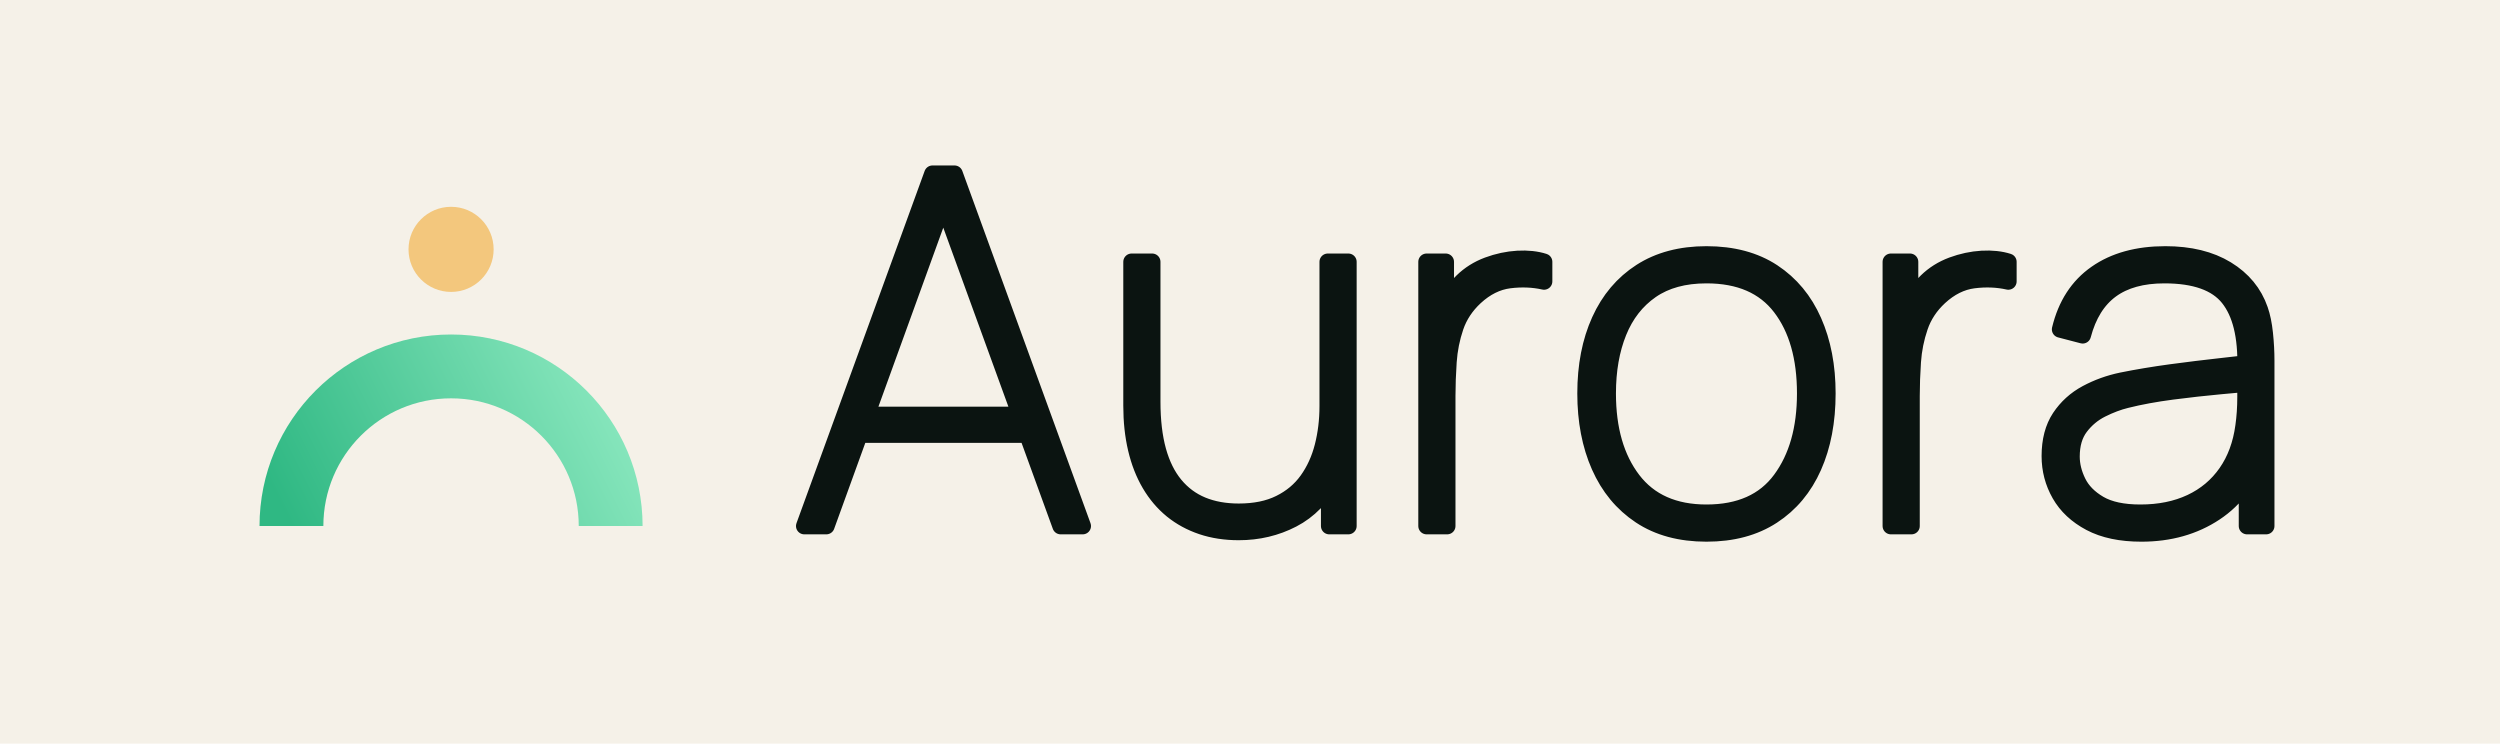
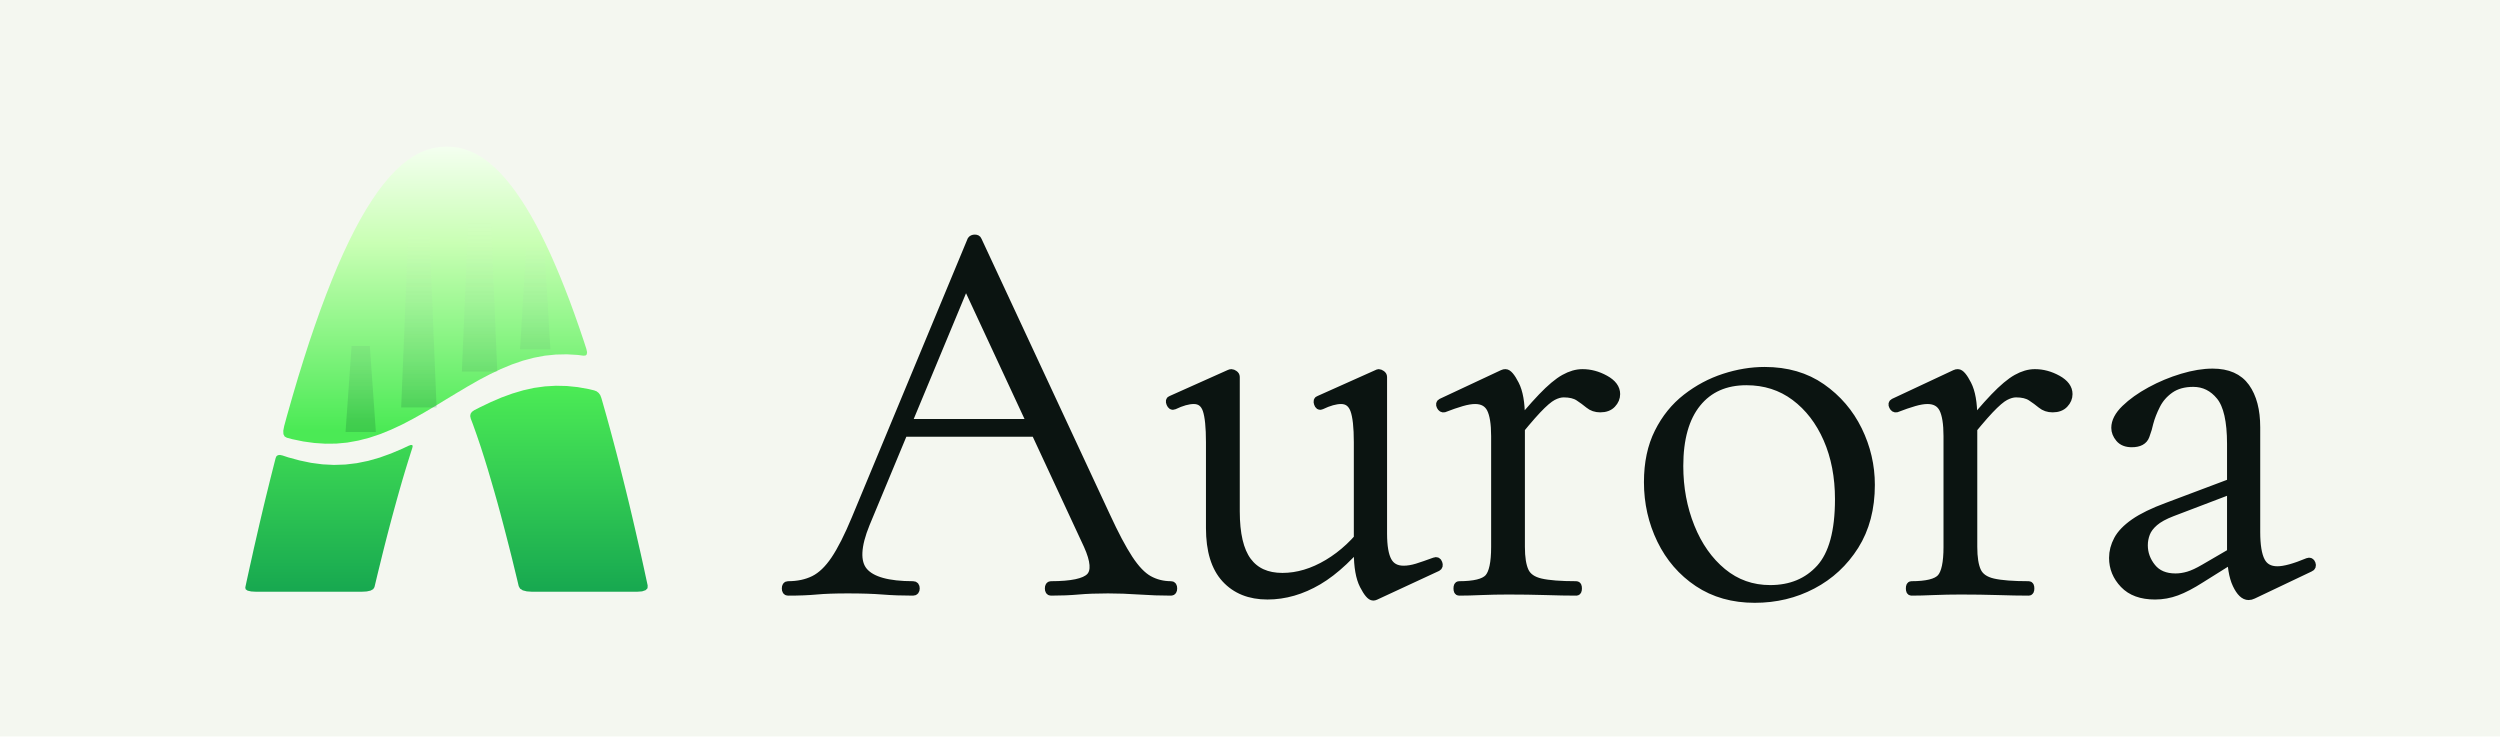
- <svg xmlns="http://www.w3.org/2000/svg" viewBox="0 0 511 152" width="511" height="152">
+ <svg xmlns="http://www.w3.org/2000/svg" viewBox="0 0 516 152" width="516" height="152">
  <defs>
-     <linearGradient id="lk" gradientUnits="userSpaceOnUse" x1="59.57" y1="107.52" x2="124.82" y2="74.89">
-       <stop offset="0" stop-color="#2FB883" />
-       <stop offset="1" stop-color="#8BE8BF" />
+     <linearGradient id="lkd" gradientUnits="userSpaceOnUse" x1="0" y1="30.26" x2="0" y2="88.73">
+       <stop offset="0" stop-color="#F4FFF0" />
+       <stop offset="0.34" stop-color="#C9FFB4" />
+       <stop offset="1" stop-color="#4BEA55" />
+     </linearGradient>
+     <linearGradient id="lkl" gradientUnits="userSpaceOnUse" x1="0" y1="80.38" x2="0" y2="122.14">
+       <stop offset="0" stop-color="#4BEA55" />
+       <stop offset="1" stop-color="#17A850" />
+     </linearGradient>
+     <linearGradient id="lkr" gradientUnits="userSpaceOnUse" x1="0" y1="44.88" x2="0" y2="86.64">
+       <stop offset="0" stop-color="#FFFFFF" stop-opacity="0" />
+       <stop offset="1" stop-color="#0B5A2A" stop-opacity="0.20" />
    </linearGradient>
  </defs>
-   <rect width="511" height="152" fill="#F5F1E8" />
-   <path d="M59.57,107.52 A32.62,32.62 0 0 1 124.82,107.52" fill="none" stroke="url(#lk)" stroke-width="13.05" stroke-linecap="butt" />
-   <circle cx="92.20" cy="50.97" r="8.70" fill="#F3C77D" />
-   <path d="M164.40,107.52L190.60,35.52L195.10,35.52L221.30,107.52L216.80,107.52L191.30,37.42L194.30,37.42L168.90,107.52L164.40,107.52ZM174.40,88.82L174.40,84.82L211.20,84.82L211.20,88.82L174.40,88.82ZM253.20,108.72Q249.10,108.72 245.67,107.57Q242.25,106.42 239.57,104.25Q236.90,102.07 235.05,98.92Q233.20,95.77 232.25,91.75Q231.30,87.72 231.30,82.92L231.30,53.52L235.50,53.52L235.50,82.12Q235.50,87.87 236.67,92.12Q237.85,96.37 240.15,99.14Q242.45,101.92 245.72,103.27Q249.00,104.62 253.20,104.62Q258.15,104.62 261.62,102.89Q265.10,101.17 267.25,98.17Q269.40,95.17 270.40,91.27Q271.40,87.37 271.40,83.02L275.30,82.92Q275.30,92.17 272.25,97.84Q269.20,103.52 264.17,106.12Q259.15,108.72 253.20,108.72ZM271.70,107.52L271.70,96.52L271.40,96.52L271.40,53.52L275.60,53.52L275.60,107.52L271.70,107.52ZM291.60,107.52L291.60,53.52L295.50,53.52L295.50,66.42L294.20,64.72Q295.05,62.52 296.35,60.62Q297.65,58.72 298.90,57.52Q301.10,55.37 304.12,54.24Q307.15,53.12 310.20,52.94Q313.25,52.77 315.60,53.52L315.60,57.52Q312.25,56.77 308.50,57.24Q304.75,57.72 301.50,60.72Q298.65,63.37 297.47,66.82Q296.30,70.27 296.05,73.94Q295.80,77.62 295.80,80.92L295.80,107.52L291.60,107.52ZM348.80,109.02Q340.80,109.02 335.30,105.37Q329.80,101.72 326.95,95.27Q324.10,88.82 324.10,80.42Q324.10,71.92 327.00,65.52Q329.90,59.12 335.42,55.57Q340.95,52.02 348.80,52.02Q356.85,52.02 362.35,55.64Q367.85,59.27 370.67,65.67Q373.50,72.07 373.50,80.42Q373.50,88.97 370.65,95.39Q367.80,101.82 362.27,105.42Q356.75,109.02 348.80,109.02ZM348.80,104.82Q359.00,104.82 364.00,98.04Q369.00,91.27 369.00,80.42Q369.00,69.37 363.98,62.80Q358.95,56.22 348.80,56.22Q341.95,56.22 337.47,59.32Q333.00,62.42 330.80,67.87Q328.60,73.32 328.60,80.42Q328.60,91.42 333.72,98.12Q338.85,104.82 348.80,104.82ZM386.50,107.52L386.50,53.52L390.40,53.52L390.40,66.42L389.10,64.72Q389.95,62.52 391.25,60.62Q392.55,58.72 393.80,57.52Q396.00,55.37 399.02,54.24Q402.05,53.12 405.10,52.94Q408.15,52.77 410.50,53.52L410.50,57.52Q407.15,56.77 403.40,57.24Q399.65,57.72 396.40,60.72Q393.55,63.37 392.38,66.82Q391.20,70.27 390.95,73.94Q390.70,77.62 390.70,80.92L390.70,107.52L386.50,107.52ZM437.70,109.02Q431.40,109.02 427.25,106.82Q423.10,104.62 421.05,101.02Q419.00,97.42 419.00,93.22Q419.00,88.47 421.07,85.34Q423.15,82.22 426.50,80.42Q429.85,78.62 433.70,77.82Q438.40,76.87 443.77,76.14Q449.15,75.42 453.70,74.92Q458.25,74.42 460.50,74.12L459.00,75.12Q459.25,65.57 455.52,60.89Q451.80,56.22 442.40,56.22Q435.60,56.22 431.48,59.24Q427.35,62.27 425.70,68.52L421.10,67.32Q422.90,59.82 428.48,55.92Q434.05,52.02 442.60,52.02Q450.10,52.02 455.10,55.07Q460.10,58.12 461.90,63.32Q462.60,65.32 462.90,68.17Q463.20,71.02 463.20,73.72L463.20,107.52L459.30,107.52L459.30,92.72L461.30,92.82Q459.15,100.52 452.75,104.77Q446.35,109.02 437.70,109.02ZM437.50,104.82Q443.35,104.82 447.83,102.72Q452.30,100.62 455.08,96.64Q457.85,92.67 458.60,87.12Q459.00,84.32 459.00,81.12Q459.00,77.92 459.00,76.52L461.20,78.22Q458.55,78.47 453.88,78.89Q449.20,79.32 444.00,79.99Q438.80,80.67 434.60,81.72Q432.15,82.32 429.55,83.62Q426.95,84.92 425.17,87.27Q423.40,89.62 423.40,93.32Q423.40,95.92 424.70,98.57Q426.00,101.22 429.07,103.02Q432.15,104.82 437.50,104.82Z" fill="#0B1411" stroke="#0B1411" stroke-width="3.40" stroke-linejoin="round" />
+   <rect width="516" height="152" fill="#F4F7F0" />
+   <path d="M59.21,90.35 58.75,90.09 58.50,89.61 58.47,88.90 58.65,87.96 59.22,85.86 60.37,81.82 61.52,77.93 62.68,74.19 63.83,70.61 65.00,67.18 66.16,63.90 67.33,60.77 68.50,57.80 69.67,54.97 70.85,52.30 72.03,49.79 73.22,47.42 74.41,45.21 75.61,43.15 76.81,41.25 78.02,39.49 79.24,37.89 80.46,36.44 81.69,35.15 82.93,34.00 84.18,33.01 85.44,32.17 86.72,31.48 88.02,30.95 89.34,30.57 90.71,30.34 92.20,30.26 93.48,30.32 94.65,30.48 95.79,30.76 96.91,31.15 98.01,31.64 99.09,32.25 100.17,32.97 101.23,33.80 102.29,34.74 103.34,35.79 104.38,36.95 105.42,38.22 106.45,39.60 107.48,41.09 108.51,42.69 109.53,44.40 110.54,46.22 111.56,48.16 112.56,50.20 113.57,52.35 114.57,54.62 115.57,56.99 116.57,59.48 117.57,62.07 118.56,64.78 119.55,67.59 120.54,70.52 121.03,72.04 121.17,72.69 121.11,73.14 120.85,73.38 120.39,73.41 119.26,73.26 116.99,73.13 114.72,73.18 112.46,73.41 110.19,73.84 107.93,74.44 105.66,75.22 103.39,76.16 101.13,77.24 98.86,78.43 96.60,79.72 94.33,81.07 92.06,82.44 89.80,83.82 87.53,85.16 85.27,86.43 83.00,87.62 80.73,88.68 78.47,89.60 76.20,90.36 73.94,90.94 71.67,91.35 69.40,91.56 67.14,91.58 64.87,91.43 62.61,91.12 60.34,90.65z" fill="url(#lkd)" />
+   <path d="M71.32,89.16 72.57,71.41 76.33,71.41 77.58,89.16z" fill="url(#lkr)" />
+   <path d="M82.80,84.10 84.27,48.61 88.65,48.61 90.11,84.10z" fill="url(#lkr)" />
+   <path d="M95.33,76.70 96.79,42.24 101.18,42.24 102.64,76.70z" fill="url(#lkr)" />
+   <path d="M107.34,72.10 108.59,51.22 112.35,51.22 113.60,72.10z" fill="url(#lkr)" />
+   <path d="M56.90,94.52 57.07,94.15 57.37,93.95 57.78,93.90 58.31,94.01 59.49,94.40 61.85,95.04 64.20,95.53 66.56,95.84 68.92,95.96 71.28,95.88 73.64,95.60 76.00,95.12 78.35,94.45 80.71,93.60 83.07,92.60 84.25,92.04 84.75,91.85 85.06,91.85 85.18,92.04 85.11,92.43 84.80,93.39 84.20,95.30 83.61,97.22 83.04,99.14 82.49,101.05 81.95,102.97 81.42,104.89 80.90,106.80 80.39,108.72 79.89,110.64 79.40,112.55 78.92,114.47 78.45,116.39 77.98,118.30 77.52,120.22 77.29,121.18 77.03,121.60 76.49,121.90 75.67,122.08 74.56,122.14 52.95,122.14 51.86,122.08 51.11,121.91 50.70,121.63 50.63,121.25 50.82,120.35 51.21,118.57 51.60,116.79 52.00,115.01 52.39,113.23 52.80,111.45 53.21,109.66 53.62,107.88 54.04,106.10 54.46,104.32 54.89,102.54 55.33,100.76 55.77,98.97 56.22,97.19 56.67,95.41z" fill="url(#lkl)" />
+   <path d="M97.17,86.42 97.05,85.88 97.13,85.41 97.40,85.01 97.86,84.68 98.99,84.10 101.24,83.02 103.49,82.05 105.74,81.23 107.99,80.56 110.24,80.06 112.49,79.75 114.74,79.62 116.99,79.67 119.24,79.90 121.49,80.30 122.62,80.57 123.14,80.77 123.56,81.10 123.89,81.55 124.12,82.14 124.49,83.43 125.22,86.01 125.93,88.59 126.62,91.17 127.30,93.75 127.96,96.33 128.61,98.91 129.25,101.49 129.88,104.07 130.49,106.65 131.09,109.23 131.68,111.81 132.27,114.39 132.84,116.97 133.40,119.56 133.68,120.85 133.65,121.41 133.26,121.81 132.53,122.06 131.45,122.14 109.84,122.14 108.73,122.06 107.90,121.85 107.34,121.49 107.06,120.98 106.79,119.83 106.23,117.53 105.67,115.22 105.09,112.92 104.50,110.62 103.90,108.31 103.29,106.01 102.66,103.70 102.01,101.40 101.34,99.10 100.66,96.79 99.95,94.49 99.21,92.18 98.43,89.88 97.61,87.57z" fill="url(#lkl)" />
+   <path d="M185.26,89.34L186.29,87.28L215.89,87.28L216.69,89.34L185.26,89.34ZM241.71,120.76Q242.17,120.76 242.17,121.45Q242.17,122.14 241.71,122.14Q238.51,122.14 235.14,121.91Q231.77,121.68 228.69,121.68Q225.14,121.68 222.57,121.91Q220.00,122.14 216.91,122.14Q216.46,122.14 216.46,121.45Q216.46,120.76 216.91,120.76Q223.31,120.76 224.97,119.05Q226.63,117.34 224.46,112.54L198.63,56.99L200.80,55.05L178.74,108.08Q175.89,115.05 178.29,117.91Q180.69,120.76 188.46,120.76Q189.03,120.76 189.03,121.45Q189.03,122.14 188.46,122.14Q185.03,122.14 182.17,121.91Q179.31,121.68 174.97,121.68Q170.97,121.68 168.51,121.91Q166.06,122.14 162.63,122.14Q162.17,122.14 162.17,121.45Q162.17,120.76 162.63,120.76Q165.71,120.76 168.00,119.62Q170.29,118.48 172.29,115.51Q174.29,112.54 176.57,107.05L200.46,49.56Q200.69,49.22 201.20,49.22Q201.71,49.22 201.83,49.56L228.34,106.48Q230.97,112.19 233.03,115.34Q235.09,118.48 237.14,119.62Q239.20,120.76 241.71,120.76ZM261.60,122.94Q256.11,122.94 252.91,119.45Q249.71,115.96 249.71,108.99L249.71,91.28Q249.71,86.59 249.03,84.59Q248.34,82.59 246.40,82.59Q244.69,82.59 242.29,83.74Q241.83,83.96 241.54,83.28Q241.26,82.59 241.71,82.48L253.71,77.11Q253.94,76.99 254.17,76.99Q254.40,76.99 254.74,77.22Q255.09,77.45 255.09,77.79L255.09,105.56Q255.09,112.54 257.49,115.79Q259.89,119.05 264.69,119.05Q269.37,119.05 274.06,116.25Q278.74,113.45 282.29,108.54L282.86,109.79Q277.26,116.88 272.11,119.91Q266.97,122.94 261.60,122.94ZM285.49,77.79L285.49,110.14Q285.49,114.02 286.46,115.79Q287.43,117.56 289.71,117.56Q290.97,117.56 292.46,117.11Q293.94,116.65 296.11,115.85Q296.69,115.62 296.91,116.25Q297.14,116.88 296.69,117.11L283.89,123.05Q283.66,123.16 283.43,123.16Q282.63,123.16 281.43,120.82Q280.23,118.48 280.23,114.02L280.23,91.28Q280.23,86.59 279.49,84.59Q278.74,82.59 276.80,82.59Q275.09,82.59 272.69,83.74Q272.23,83.96 272.00,83.28Q271.77,82.59 272.23,82.48L284.23,77.11Q284.46,76.99 284.57,76.99Q284.80,76.99 285.14,77.22Q285.49,77.45 285.49,77.79ZM311.77,91.16L311.31,90.02Q315.54,84.76 318.23,81.96Q320.91,79.16 322.86,78.08Q324.80,76.99 326.63,76.99Q329.03,76.99 331.31,78.25Q333.60,79.51 333.60,81.34Q333.60,82.48 332.74,83.39Q331.89,84.31 330.29,84.31Q328.91,84.31 327.94,83.51Q326.97,82.71 325.83,81.96Q324.69,81.22 322.74,81.22Q321.71,81.22 320.51,81.85Q319.31,82.48 317.31,84.59Q315.31,86.71 311.77,91.16ZM301.14,122.14Q300.80,122.14 300.80,121.45Q300.80,120.76 301.14,120.76Q305.83,120.76 307.20,119.28Q308.57,117.79 308.57,112.88L308.57,90.02Q308.57,86.14 307.66,84.36Q306.74,82.59 304.46,82.59Q303.31,82.59 301.71,83.05Q300.11,83.51 298.06,84.31Q297.60,84.42 297.31,83.85Q297.03,83.28 297.49,83.05L310.17,77.11Q310.40,76.99 310.74,76.99Q311.54,76.99 312.74,79.34Q313.94,81.68 313.94,86.14L313.94,112.88Q313.94,116.19 314.74,117.91Q315.54,119.62 318.00,120.19Q320.46,120.76 325.37,120.76Q325.71,120.76 325.71,121.45Q325.71,122.14 325.37,122.14Q322.63,122.14 318.97,122.02Q315.31,121.91 311.31,121.91Q308.46,121.91 305.77,122.02Q303.09,122.14 301.14,122.14ZM362.17,123.62Q355.43,123.62 350.46,120.31Q345.49,116.99 342.80,111.45Q340.11,105.91 340.11,99.51Q340.11,93.56 342.29,89.22Q344.46,84.88 348.06,82.08Q351.66,79.28 355.89,77.91Q360.11,76.54 364.23,76.54Q371.09,76.54 376.00,79.96Q380.91,83.39 383.54,88.76Q386.17,94.14 386.17,100.08Q386.17,107.39 382.86,112.65Q379.54,117.91 374.11,120.76Q368.69,123.62 362.17,123.62ZM365.37,121.56Q371.77,121.56 375.66,117.28Q379.54,112.99 379.54,103.05Q379.54,96.08 377.14,90.59Q374.74,85.11 370.46,81.91Q366.17,78.71 360.46,78.71Q353.94,78.71 350.29,83.22Q346.63,87.74 346.63,96.19Q346.63,102.94 348.97,108.76Q351.31,114.59 355.54,118.08Q359.77,121.56 365.37,121.56ZM405.14,91.16L404.69,90.02Q408.91,84.76 411.60,81.96Q414.29,79.16 416.23,78.08Q418.17,76.99 420.00,76.99Q422.40,76.99 424.69,78.25Q426.97,79.51 426.97,81.34Q426.97,82.48 426.11,83.39Q425.26,84.31 423.66,84.31Q422.29,84.31 421.31,83.51Q420.34,82.71 419.20,81.96Q418.06,81.22 416.11,81.22Q415.09,81.22 413.89,81.85Q412.69,82.48 410.69,84.59Q408.69,86.71 405.14,91.16ZM394.51,122.14Q394.17,122.14 394.17,121.45Q394.17,120.76 394.51,120.76Q399.20,120.76 400.57,119.28Q401.94,117.79 401.94,112.88L401.94,90.02Q401.94,86.14 401.03,84.36Q400.11,82.59 397.83,82.59Q396.69,82.59 395.09,83.05Q393.49,83.51 391.43,84.31Q390.97,84.42 390.69,83.85Q390.40,83.28 390.86,83.05L403.54,77.11Q403.77,76.99 404.11,76.99Q404.91,76.99 406.11,79.34Q407.31,81.68 407.31,86.14L407.31,112.88Q407.31,116.19 408.11,117.91Q408.91,119.62 411.37,120.19Q413.83,120.76 418.74,120.76Q419.09,120.76 419.09,121.45Q419.09,122.14 418.74,122.14Q416.00,122.14 412.34,122.02Q408.69,121.91 404.69,121.91Q401.83,121.91 399.14,122.02Q396.46,122.14 394.51,122.14ZM465.03,122.82Q464.57,123.05 464.11,123.05Q462.74,123.05 461.60,120.65Q460.46,118.25 460.46,113.68L460.46,91.62Q460.46,84.54 458.23,81.79Q456.00,79.05 452.69,79.05Q449.83,79.05 447.94,80.36Q446.06,81.68 445.09,83.62Q444.11,85.56 443.66,87.28Q443.43,88.42 442.86,89.96Q442.29,91.51 440.00,91.51Q438.29,91.51 437.43,90.48Q436.57,89.45 436.57,88.31Q436.57,86.36 438.63,84.36Q440.69,82.36 443.83,80.65Q446.97,78.94 450.40,77.91Q453.83,76.88 456.69,76.88Q461.37,76.88 463.54,79.91Q465.71,82.94 465.71,88.19L465.71,109.79Q465.71,113.91 466.69,115.79Q467.66,117.68 470.06,117.68Q472.23,117.68 476.34,115.96Q476.91,115.74 477.14,116.36Q477.37,116.99 476.80,117.22L465.03,122.82ZM444.80,122.94Q440.57,122.94 438.34,120.59Q436.11,118.25 436.11,115.16Q436.11,113.22 437.09,111.39Q438.06,109.56 440.51,107.85Q442.97,106.14 447.31,104.54L461.60,99.16L461.83,100.65L448.34,105.79Q445.94,106.71 444.69,107.79Q443.43,108.88 442.97,110.08Q442.51,111.28 442.51,112.54Q442.51,115.05 444.17,117.11Q445.83,119.16 449.03,119.16Q450.29,119.16 451.66,118.76Q453.03,118.36 454.97,117.22L462.63,112.76L462.86,114.14L454.29,119.51Q451.43,121.34 449.26,122.14Q447.09,122.94 444.80,122.94Z" fill="#0B1411" stroke="#0B1411" stroke-width="1.60" stroke-linejoin="round" />
</svg>
